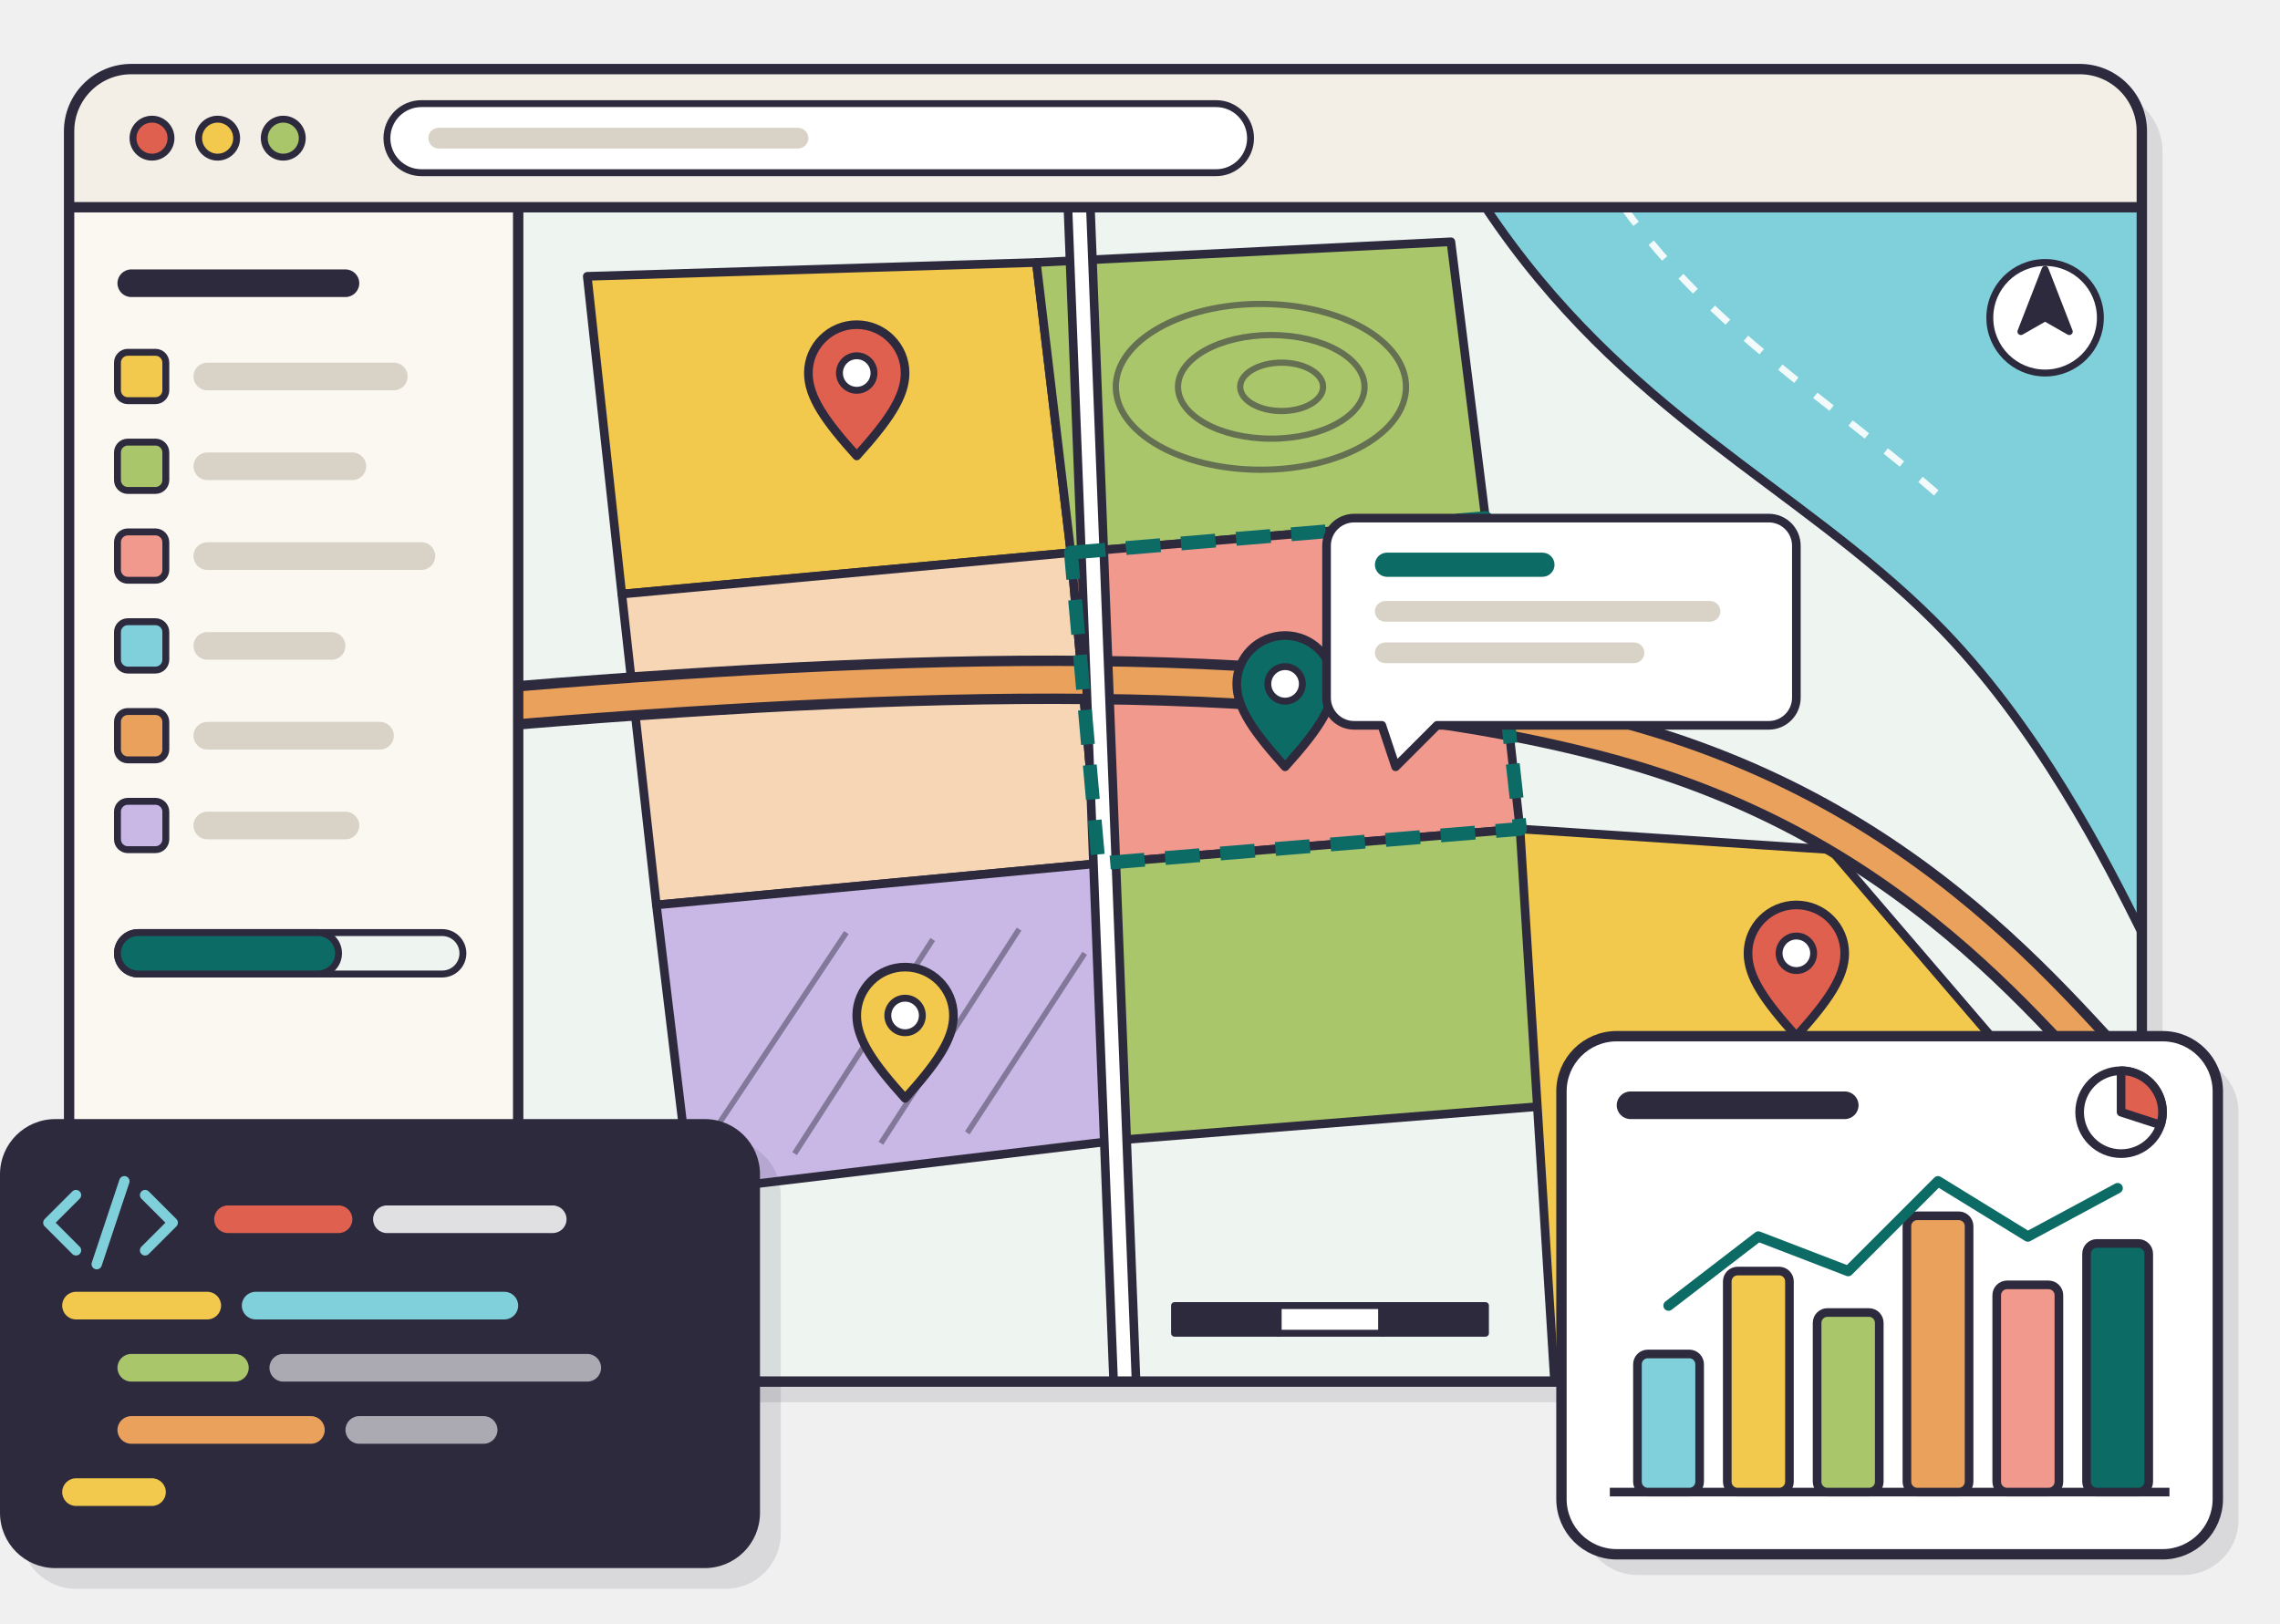
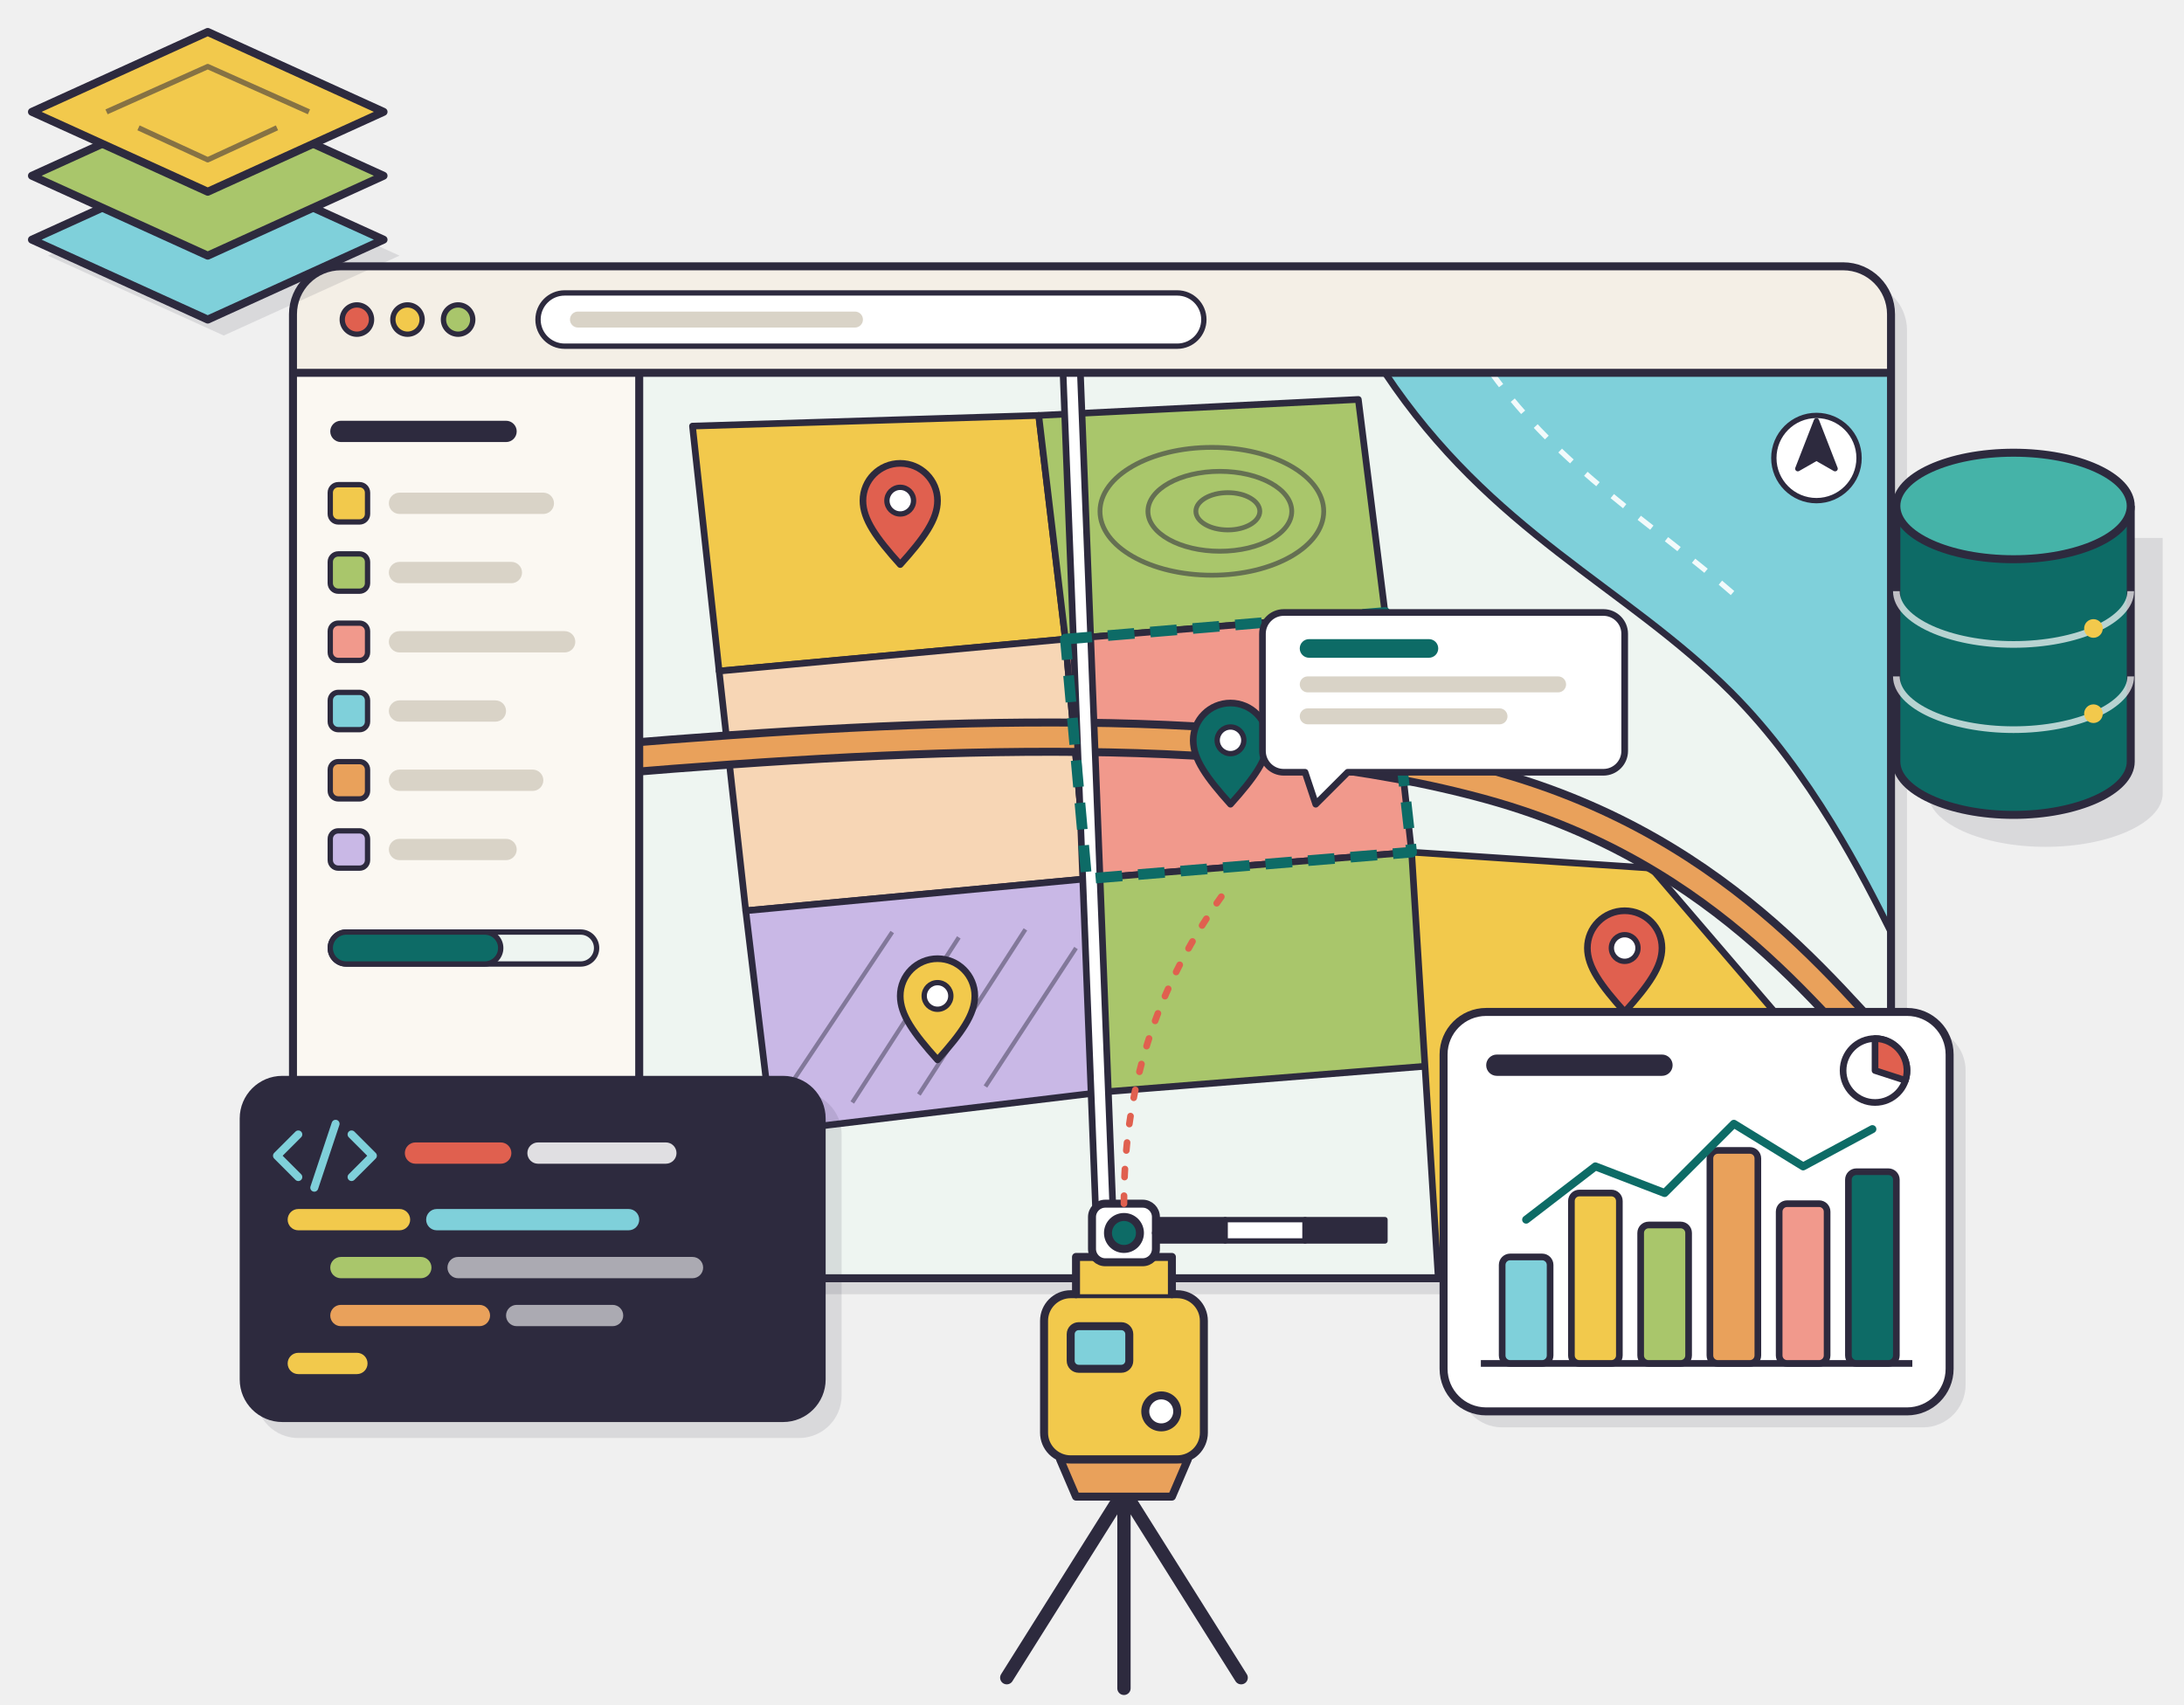
- <svg xmlns="http://www.w3.org/2000/svg" viewBox="0 0 660 470" role="img" aria-labelledby="t">
-   <defs>
-     <clipPath id="map">
-       <rect x="150" y="60" width="470" height="340" />
-     </clipPath>
-     <g id="pin">
-       <path d="M0 0c-9-10-14-17-14-24a14 14 0 0 1 28 0c0 7-5 14-14 24z" stroke="#2d2a3e" stroke-width="2.5" stroke-linejoin="round" />
-       <circle cx="0" cy="-24" r="5" fill="#fff" stroke="#2d2a3e" stroke-width="2" />
+ <svg xmlns="http://www.w3.org/2000/svg" viewBox="0 0 820 640" role="img" aria-labelledby="t">
+   <g transform="translate(90 80)">
+     <defs>
+       <clipPath id="map">
+         <rect x="150" y="60" width="470" height="340" />
+       </clipPath>
+       <g id="pin">
+         <path d="M0 0c-9-10-14-17-14-24a14 14 0 0 1 28 0c0 7-5 14-14 24z" stroke="#2d2a3e" stroke-width="2.5" stroke-linejoin="round" />
+         <circle cx="0" cy="-24" r="5" fill="#fff" stroke="#2d2a3e" stroke-width="2" />
+       </g>
+     </defs>
+     <rect x="26" y="26" width="600" height="380" rx="18" fill="#2d2a3e" opacity=".12" />
+     <rect x="20" y="20" width="600" height="380" rx="18" fill="#fff" />
+     <g clip-path="url(#map)" stroke="#2d2a3e" stroke-width="2.5" stroke-linejoin="round">
+       <rect x="150" y="60" width="470" height="340" fill="#eef5f1" stroke="none" />
+       <path d="M430 60c40 60 90 80 130 120 30 30 50 70 60 90V60z" fill="#7fd0da" />
+       <path d="M470 60c26 36 60 56 92 84" fill="none" stroke="#fff" stroke-width="2" stroke-dasharray="6 7" opacity=".9" />
+       <path d="M170 80l130-4 10 84-130 12z" fill="#f2c94c" />
+       <path d="M300 76l120-6 10 80-120 10z" fill="#a9c66b" />
+       <path d="M180 172l130-12 8 90-128 12z" fill="#f7d6b5" />
+       <path d="M310 160l120-10 10 90-122 10z" fill="#f1998c" />
+       <path d="M190 262l128-12 7 80-125 15z" fill="#c9b8e6" />
+       <path d="M318 250l122-10 10 80-125 10z" fill="#a9c66b" />
+       <path d="M440 240l90 6 60 70 30 84H450z" fill="#f2c94c" />
+       <g fill="none" stroke-width="1.8" opacity=".55">
+         <ellipse cx="365" cy="112" rx="42" ry="24" />
+         <ellipse cx="368" cy="112" rx="27" ry="15" />
+         <ellipse cx="371" cy="112" rx="12" ry="7" />
+       </g>
+       <g stroke-width="1.6" opacity=".45">
+         <path d="M205 330l40-60M230 334l40-62M255 331l40-62M280 328l34-52" />
+       </g>
+       <path d="M140 205c120-10 240-15 330 10s130 85 160 115" fill="none" stroke-width="14" stroke-linecap="round" />
+       <path d="M140 205c120-10 240-15 330 10s130 85 160 115" fill="none" stroke="#e9a15b" stroke-width="8" stroke-linecap="round" />
+       <path d="M312 50l14 360" fill="none" stroke-width="9" />
+       <path d="M312 50l14 360" fill="none" stroke="#fff" stroke-width="4" />
+       <path d="M310 160l120-10 10 90-122 10z" fill="none" stroke="#0d6b66" stroke-width="4" stroke-dasharray="10 6" />
    </g>
-   </defs>
-   <rect x="26" y="26" width="600" height="380" rx="18" fill="#2d2a3e" opacity=".12" />
-   <rect x="20" y="20" width="600" height="380" rx="18" fill="#fff" />
-   <g clip-path="url(#map)" stroke="#2d2a3e" stroke-width="2.5" stroke-linejoin="round">
-     <rect x="150" y="60" width="470" height="340" fill="#eef5f1" stroke="none" />
-     <path d="M430 60c40 60 90 80 130 120 30 30 50 70 60 90V60z" fill="#7fd0da" />
-     <path d="M470 60c26 36 60 56 92 84" fill="none" stroke="#fff" stroke-width="2" stroke-dasharray="6 7" opacity=".9" />
-     <path d="M170 80l130-4 10 84-130 12z" fill="#f2c94c" />
-     <path d="M300 76l120-6 10 80-120 10z" fill="#a9c66b" />
-     <path d="M180 172l130-12 8 90-128 12z" fill="#f7d6b5" />
-     <path d="M310 160l120-10 10 90-122 10z" fill="#f1998c" />
-     <path d="M190 262l128-12 7 80-125 15z" fill="#c9b8e6" />
-     <path d="M318 250l122-10 10 80-125 10z" fill="#a9c66b" />
-     <path d="M440 240l90 6 60 70 30 84H450z" fill="#f2c94c" />
-     <g fill="none" stroke-width="1.8" opacity=".55">
-       <ellipse cx="365" cy="112" rx="42" ry="24" />
-       <ellipse cx="368" cy="112" rx="27" ry="15" />
-       <ellipse cx="371" cy="112" rx="12" ry="7" />
+     <use href="#pin" x="248" y="132" fill="#e0604f" />
+     <use href="#pin" x="372" y="222" fill="#0d6b66" />
+     <use href="#pin" x="262" y="318" fill="#f2c94c" />
+     <use href="#pin" x="520" y="300" fill="#e0604f" />
+     <g stroke="#2d2a3e" stroke-width="2.5" stroke-linejoin="round">
+       <path d="M392 150h120a8 8 0 0 1 8 8v44a8 8 0 0 1-8 8h-96l-12 12-4-12h-8a8 8 0 0 1-8-8v-44a8 8 0 0 1 8-8z" fill="#fff" />
+       <rect x="398" y="160" width="52" height="7" rx="3.5" fill="#0d6b66" stroke="none" />
+       <rect x="398" y="174" width="100" height="6" rx="3" fill="#d9d3c7" stroke="none" />
+       <rect x="398" y="186" width="78" height="6" rx="3" fill="#d9d3c7" stroke="none" />
    </g>
-     <g stroke-width="1.6" opacity=".45">
-       <path d="M205 330l40-60M230 334l40-62M255 331l40-62M280 328l34-52" />
+     <g stroke="#2d2a3e" stroke-width="2" stroke-linejoin="round">
+       <circle cx="592" cy="92" r="16" fill="#fff" />
+       <path d="M592 78l7 18-7-4-7 4z" fill="#2d2a3e" />
+       <rect x="340" y="378" width="30" height="8" fill="#2d2a3e" />
+       <rect x="370" y="378" width="30" height="8" fill="#fff" />
+       <rect x="400" y="378" width="30" height="8" fill="#2d2a3e" />
    </g>
-     <path d="M140 205c120-10 240-15 330 10s130 85 160 115" fill="none" stroke-width="14" stroke-linecap="round" />
-     <path d="M140 205c120-10 240-15 330 10s130 85 160 115" fill="none" stroke="#e9a15b" stroke-width="8" stroke-linecap="round" />
-     <path d="M312 50l14 360" fill="none" stroke-width="9" />
-     <path d="M312 50l14 360" fill="none" stroke="#fff" stroke-width="4" />
-     <path d="M310 160l120-10 10 90-122 10z" fill="none" stroke="#0d6b66" stroke-width="4" stroke-dasharray="10 6" />
+     <path d="M20 60h130v340H38a18 18 0 0 1-18-18z" fill="#fbf8f2" />
+     <g stroke="#2d2a3e" stroke-width="2">
+       <rect x="34" y="78" width="70" height="8" rx="4" fill="#2d2a3e" stroke="none" />
+       <rect x="34" y="102" width="14" height="14" rx="3" fill="#f2c94c" />
+       <rect x="34" y="128" width="14" height="14" rx="3" fill="#a9c66b" />
+       <rect x="34" y="154" width="14" height="14" rx="3" fill="#f1998c" />
+       <rect x="34" y="180" width="14" height="14" rx="3" fill="#7fd0da" />
+       <rect x="34" y="206" width="14" height="14" rx="3" fill="#e9a15b" />
+       <rect x="34" y="232" width="14" height="14" rx="3" fill="#c9b8e6" />
+     </g>
+     <g fill="#d9d3c7">
+       <rect x="56" y="105" width="62" height="8" rx="4" />
+       <rect x="56" y="131" width="50" height="8" rx="4" />
+       <rect x="56" y="157" width="70" height="8" rx="4" />
+       <rect x="56" y="183" width="44" height="8" rx="4" />
+       <rect x="56" y="209" width="58" height="8" rx="4" />
+       <rect x="56" y="235" width="48" height="8" rx="4" />
+     </g>
+     <g stroke="#2d2a3e" stroke-width="2">
+       <rect x="34" y="270" width="100" height="12" rx="6" fill="#eef5f1" />
+       <rect x="34" y="270" width="64" height="12" rx="6" fill="#0d6b66" />
+     </g>
+     <path d="M38 20h564a18 18 0 0 1 18 18v22H20V38a18 18 0 0 1 18-18z" fill="#f4efe6" />
+     <circle cx="44" cy="40" r="5.5" fill="#e0604f" stroke="#2d2a3e" stroke-width="2" />
+     <circle cx="63" cy="40" r="5.5" fill="#f2c94c" stroke="#2d2a3e" stroke-width="2" />
+     <circle cx="82" cy="40" r="5.5" fill="#a9c66b" stroke="#2d2a3e" stroke-width="2" />
+     <rect x="112" y="30" width="250" height="20" rx="10" fill="#fff" stroke="#2d2a3e" stroke-width="2" />
+     <rect x="124" y="37" width="110" height="6" rx="3" fill="#d9d3c7" />
+     <g fill="none" stroke="#2d2a3e" stroke-width="3">
+       <rect x="20" y="20" width="600" height="380" rx="18" />
+       <path d="M20 60h600M150 60v340" />
+     </g>
+     <rect x="458" y="306" width="190" height="150" rx="16" fill="#2d2a3e" opacity=".12" />
+     <g stroke="#2d2a3e" stroke-width="2.5" stroke-linejoin="round">
+       <rect x="452" y="300" width="190" height="150" rx="16" fill="#fff" stroke-width="3" />
+       <rect x="468" y="316" width="70" height="8" rx="4" fill="#2d2a3e" stroke="none" />
+       <circle cx="614" cy="322" r="12" fill="#fff" />
+       <path d="M614 310a12 12 0 0 1 11.4 15.7L614 322z" fill="#e0604f" />
+       <path d="M466 432h162" fill="none" />
+       <rect x="474" y="392" width="18" height="40" rx="3" fill="#7fd0da" />
+       <rect x="500" y="368" width="18" height="64" rx="3" fill="#f2c94c" />
+       <rect x="526" y="380" width="18" height="52" rx="3" fill="#a9c66b" />
+       <rect x="552" y="352" width="18" height="80" rx="3" fill="#e9a15b" />
+       <rect x="578" y="372" width="18" height="60" rx="3" fill="#f1998c" />
+       <rect x="604" y="360" width="18" height="72" rx="3" fill="#0d6b66" />
+       <path d="M483 378l26-20 26 10 26-26 26 16 26-14" fill="none" stroke="#0d6b66" stroke-width="3" stroke-linecap="round" />
+     </g>
+     <rect x="6" y="330" width="220" height="130" rx="16" fill="#2d2a3e" opacity=".12" />
+     <rect x="0" y="324" width="220" height="130" rx="16" fill="#2d2a3e" />
+     <g fill="none" stroke="#7fd0da" stroke-width="3" stroke-linecap="round" stroke-linejoin="round">
+       <path d="M22 346l-8 8 8 8M42 346l8 8-8 8M36 342l-8 24" />
+     </g>
+     <g>
+       <rect x="62" y="349" width="40" height="8" rx="4" fill="#e0604f" />
+       <rect x="108" y="349" width="56" height="8" rx="4" fill="#fff" opacity=".85" />
+       <rect x="18" y="374" width="46" height="8" rx="4" fill="#f2c94c" />
+       <rect x="70" y="374" width="80" height="8" rx="4" fill="#7fd0da" />
+       <rect x="34" y="392" width="38" height="8" rx="4" fill="#a9c66b" />
+       <rect x="78" y="392" width="96" height="8" rx="4" fill="#fff" opacity=".6" />
+       <rect x="34" y="410" width="60" height="8" rx="4" fill="#e9a15b" />
+       <rect x="100" y="410" width="44" height="8" rx="4" fill="#fff" opacity=".6" />
+       <rect x="18" y="428" width="30" height="8" rx="4" fill="#f2c94c" />
+     </g>
  </g>
-   <use href="#pin" x="248" y="132" fill="#e0604f" />
-   <use href="#pin" x="372" y="222" fill="#0d6b66" />
-   <use href="#pin" x="262" y="318" fill="#f2c94c" />
-   <use href="#pin" x="520" y="300" fill="#e0604f" />
-   <g stroke="#2d2a3e" stroke-width="2.5" stroke-linejoin="round">
-     <path d="M392 150h120a8 8 0 0 1 8 8v44a8 8 0 0 1-8 8h-96l-12 12-4-12h-8a8 8 0 0 1-8-8v-44a8 8 0 0 1 8-8z" fill="#fff" />
-     <rect x="398" y="160" width="52" height="7" rx="3.5" fill="#0d6b66" stroke="none" />
-     <rect x="398" y="174" width="100" height="6" rx="3" fill="#d9d3c7" stroke="none" />
-     <rect x="398" y="186" width="78" height="6" rx="3" fill="#d9d3c7" stroke="none" />
+   <g stroke="#2d2a3e" stroke-width="3" stroke-linejoin="round">
+     <path d="M18 96l66-30 66 30-66 30z" fill="#2d2a3e" opacity=".12" stroke="none" />
+     <path d="M12 90l66-30 66 30-66 30z" fill="#7fd0da" />
+     <path d="M12 66l66-30 66 30-66 30z" fill="#a9c66b" />
+     <path d="M12 42l66-30 66 30-66 30z" fill="#f2c94c" />
+     <path d="M40 42l38-17 38 17M52 48l26 12 26-12" fill="none" stroke-width="2" opacity=".55" />
  </g>
-   <g stroke="#2d2a3e" stroke-width="2" stroke-linejoin="round">
-     <circle cx="592" cy="92" r="16" fill="#fff" />
-     <path d="M592 78l7 18-7-4-7 4z" fill="#2d2a3e" />
-     <rect x="340" y="378" width="30" height="8" fill="#2d2a3e" />
-     <rect x="370" y="378" width="30" height="8" fill="#fff" />
-     <rect x="400" y="378" width="30" height="8" fill="#2d2a3e" />
+   <g stroke="#2d2a3e" stroke-width="3" stroke-linejoin="round">
+     <path d="M718 196v96c0 11 20 20 44 20s44-9 44-20v-96" fill="#2d2a3e" opacity=".12" stroke="none" transform="translate(6 6)" />
+     <path d="M712 190v96c0 11 20 20 44 20s44-9 44-20v-96" fill="#0d6b66" />
+     <path d="M712 222c0 11 20 20 44 20s44-9 44-20M712 254c0 11 20 20 44 20s44-9 44-20" fill="none" stroke="#fff" stroke-width="2.5" opacity=".7" />
+     <ellipse cx="756" cy="190" rx="44" ry="20" fill="#45b3a8" />
+     <circle cx="786" cy="236" r="3.5" fill="#f2c94c" stroke="none" />
+     <circle cx="786" cy="268" r="3.5" fill="#f2c94c" stroke="none" />
  </g>
-   <path d="M20 60h130v340H38a18 18 0 0 1-18-18z" fill="#fbf8f2" />
-   <g stroke="#2d2a3e" stroke-width="2">
-     <rect x="34" y="78" width="70" height="8" rx="4" fill="#2d2a3e" stroke="none" />
-     <rect x="34" y="102" width="14" height="14" rx="3" fill="#f2c94c" />
-     <rect x="34" y="128" width="14" height="14" rx="3" fill="#a9c66b" />
-     <rect x="34" y="154" width="14" height="14" rx="3" fill="#f1998c" />
-     <rect x="34" y="180" width="14" height="14" rx="3" fill="#7fd0da" />
-     <rect x="34" y="206" width="14" height="14" rx="3" fill="#e9a15b" />
-     <rect x="34" y="232" width="14" height="14" rx="3" fill="#c9b8e6" />
+   <g stroke="#2d2a3e" stroke-width="3" stroke-linecap="round" stroke-linejoin="round">
+     <path d="M422 560l-44 70M422 560l0 74M422 560l44 70" fill="none" stroke-width="5" />
+     <path d="M398 548h48l-6 14h-36z" fill="#e9a15b" />
+     <rect x="392" y="486" width="60" height="62" rx="10" fill="#f2c94c" />
+     <rect x="402" y="498" width="22" height="16" rx="3" fill="#7fd0da" />
+     <circle cx="436" cy="530" r="6" fill="#fff" />
+     <path d="M404 486v-14h36v14" fill="#f2c94c" />
+     <rect x="410" y="452" width="24" height="22" rx="5" fill="#fff" />
+     <circle cx="422" cy="463" r="6" fill="#0d6b66" />
+     <path d="M434 463h14" fill="none" />
  </g>
-   <g fill="#d9d3c7">
-     <rect x="56" y="105" width="62" height="8" rx="4" />
-     <rect x="56" y="131" width="50" height="8" rx="4" />
-     <rect x="56" y="157" width="70" height="8" rx="4" />
-     <rect x="56" y="183" width="44" height="8" rx="4" />
-     <rect x="56" y="209" width="58" height="8" rx="4" />
-     <rect x="56" y="235" width="48" height="8" rx="4" />
-   </g>
-   <g stroke="#2d2a3e" stroke-width="2">
-     <rect x="34" y="270" width="100" height="12" rx="6" fill="#eef5f1" />
-     <rect x="34" y="270" width="64" height="12" rx="6" fill="#0d6b66" />
-   </g>
-   <path d="M38 20h564a18 18 0 0 1 18 18v22H20V38a18 18 0 0 1 18-18z" fill="#f4efe6" />
-   <circle cx="44" cy="40" r="5.5" fill="#e0604f" stroke="#2d2a3e" stroke-width="2" />
-   <circle cx="63" cy="40" r="5.5" fill="#f2c94c" stroke="#2d2a3e" stroke-width="2" />
-   <circle cx="82" cy="40" r="5.5" fill="#a9c66b" stroke="#2d2a3e" stroke-width="2" />
-   <rect x="112" y="30" width="250" height="20" rx="10" fill="#fff" stroke="#2d2a3e" stroke-width="2" />
-   <rect x="124" y="37" width="110" height="6" rx="3" fill="#d9d3c7" />
-   <g fill="none" stroke="#2d2a3e" stroke-width="3">
-     <rect x="20" y="20" width="600" height="380" rx="18" />
-     <path d="M20 60h600M150 60v340" />
-   </g>
-   <rect x="458" y="306" width="190" height="150" rx="16" fill="#2d2a3e" opacity=".12" />
-   <g stroke="#2d2a3e" stroke-width="2.5" stroke-linejoin="round">
-     <rect x="452" y="300" width="190" height="150" rx="16" fill="#fff" stroke-width="3" />
-     <rect x="468" y="316" width="70" height="8" rx="4" fill="#2d2a3e" stroke="none" />
-     <circle cx="614" cy="322" r="12" fill="#fff" />
-     <path d="M614 310a12 12 0 0 1 11.4 15.7L614 322z" fill="#e0604f" />
-     <path d="M466 432h162" fill="none" />
-     <rect x="474" y="392" width="18" height="40" rx="3" fill="#7fd0da" />
-     <rect x="500" y="368" width="18" height="64" rx="3" fill="#f2c94c" />
-     <rect x="526" y="380" width="18" height="52" rx="3" fill="#a9c66b" />
-     <rect x="552" y="352" width="18" height="80" rx="3" fill="#e9a15b" />
-     <rect x="578" y="372" width="18" height="60" rx="3" fill="#f1998c" />
-     <rect x="604" y="360" width="18" height="72" rx="3" fill="#0d6b66" />
-     <path d="M483 378l26-20 26 10 26-26 26 16 26-14" fill="none" stroke="#0d6b66" stroke-width="3" stroke-linecap="round" />
-   </g>
-   <rect x="6" y="330" width="220" height="130" rx="16" fill="#2d2a3e" opacity=".12" />
-   <rect x="0" y="324" width="220" height="130" rx="16" fill="#2d2a3e" />
-   <g fill="none" stroke="#7fd0da" stroke-width="3" stroke-linecap="round" stroke-linejoin="round">
-     <path d="M22 346l-8 8 8 8M42 346l8 8-8 8M36 342l-8 24" />
-   </g>
-   <g>
-     <rect x="62" y="349" width="40" height="8" rx="4" fill="#e0604f" />
-     <rect x="108" y="349" width="56" height="8" rx="4" fill="#fff" opacity=".85" />
-     <rect x="18" y="374" width="46" height="8" rx="4" fill="#f2c94c" />
-     <rect x="70" y="374" width="80" height="8" rx="4" fill="#7fd0da" />
-     <rect x="34" y="392" width="38" height="8" rx="4" fill="#a9c66b" />
-     <rect x="78" y="392" width="96" height="8" rx="4" fill="#fff" opacity=".6" />
-     <rect x="34" y="410" width="60" height="8" rx="4" fill="#e9a15b" />
-     <rect x="100" y="410" width="44" height="8" rx="4" fill="#fff" opacity=".6" />
-     <rect x="18" y="428" width="30" height="8" rx="4" fill="#f2c94c" />
-   </g>
+   <path d="M422 452c0-40 10-80 40-120" fill="none" stroke="#e0604f" stroke-width="2.5" stroke-dasharray="3 7" stroke-linecap="round" />
</svg>
